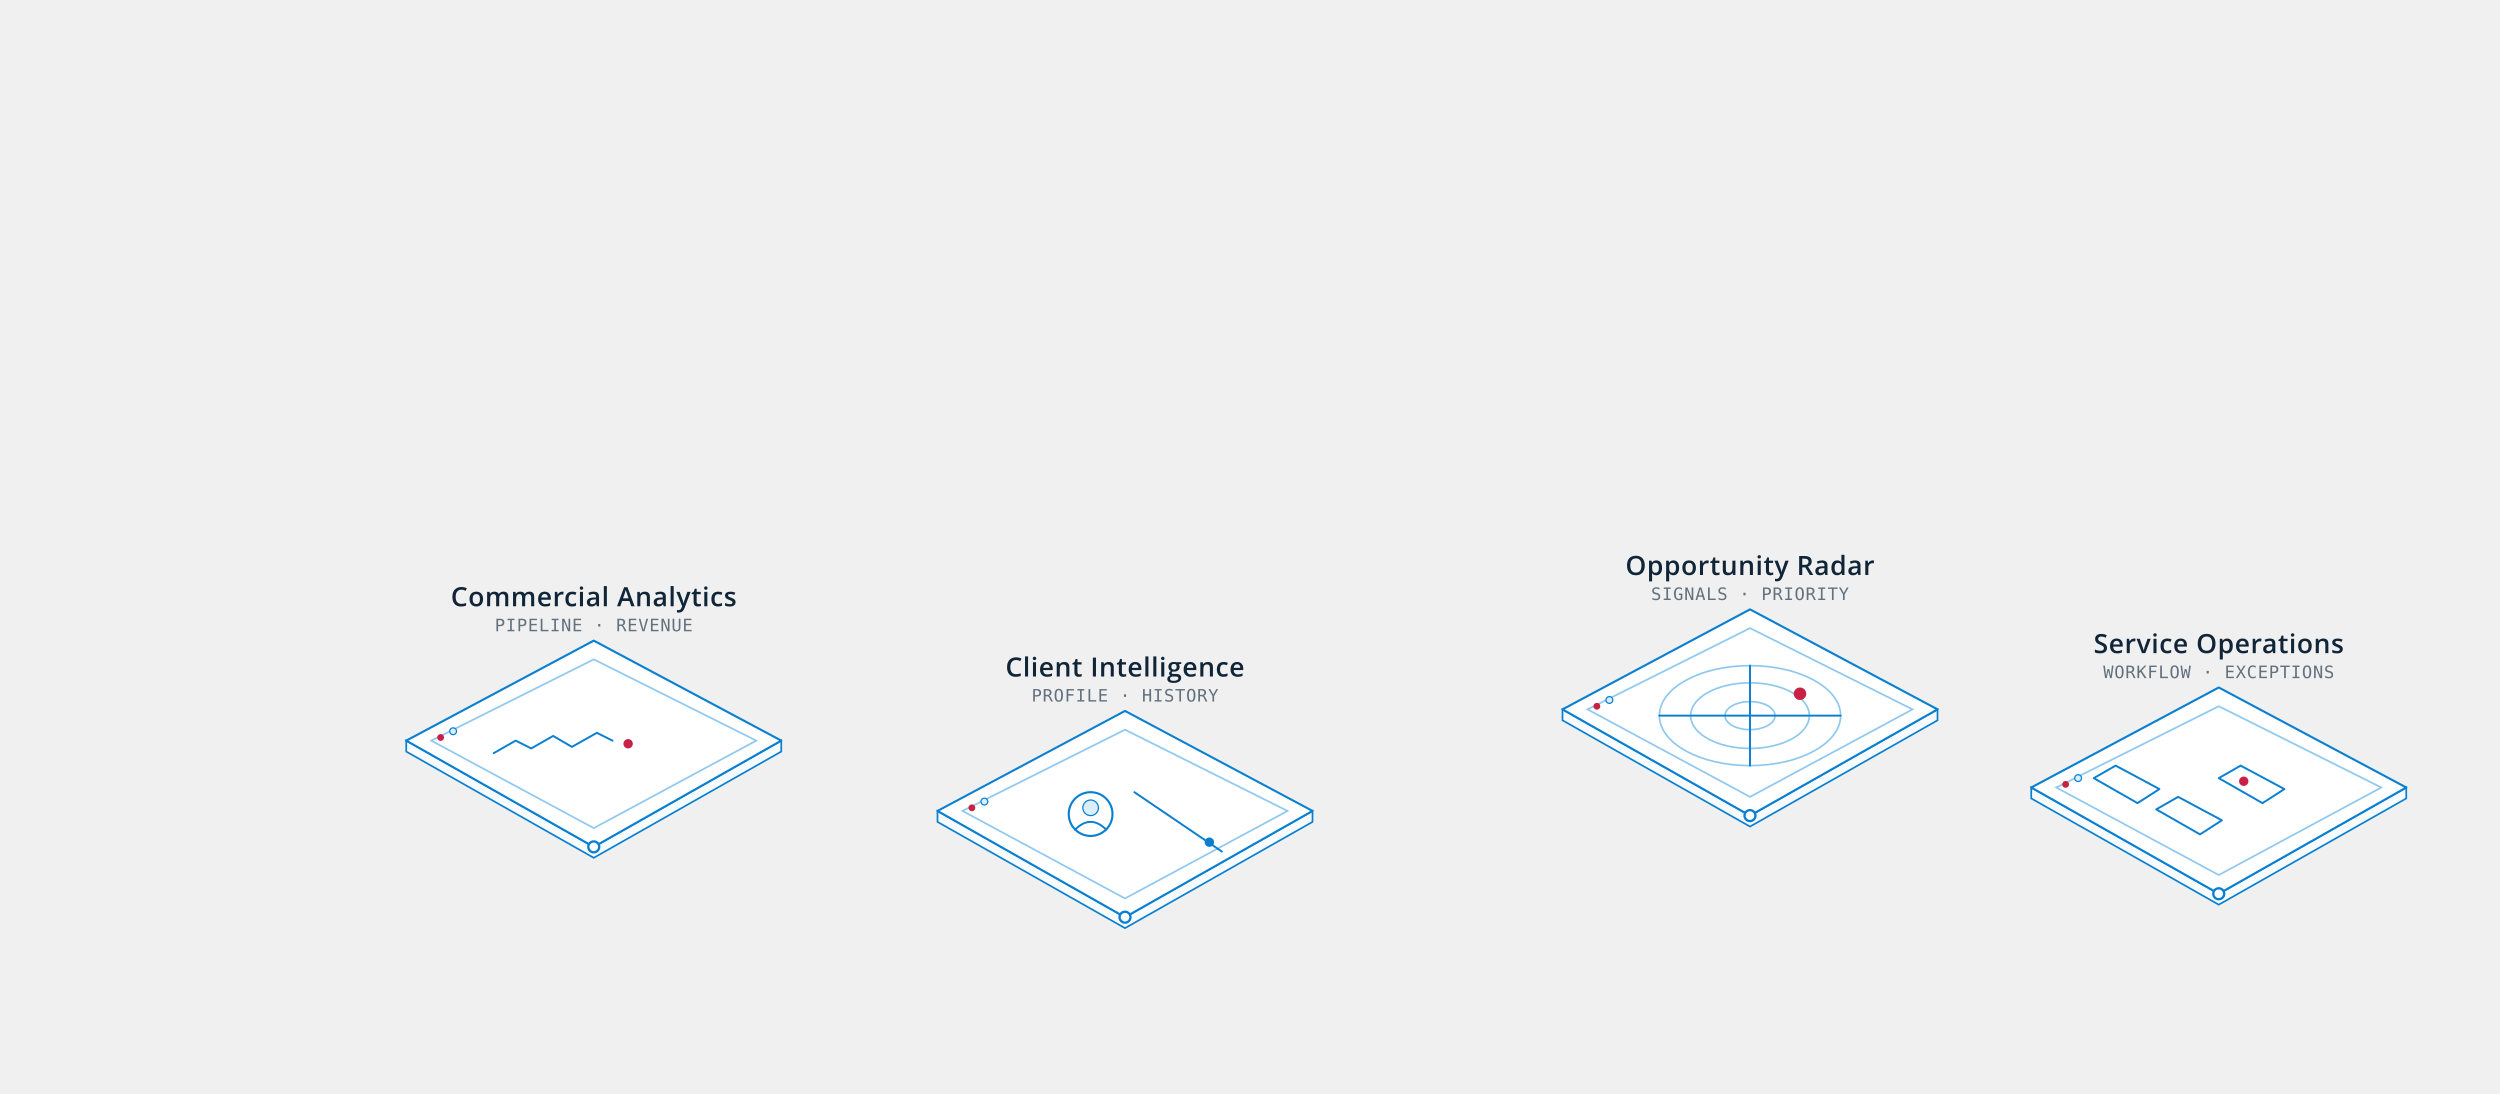
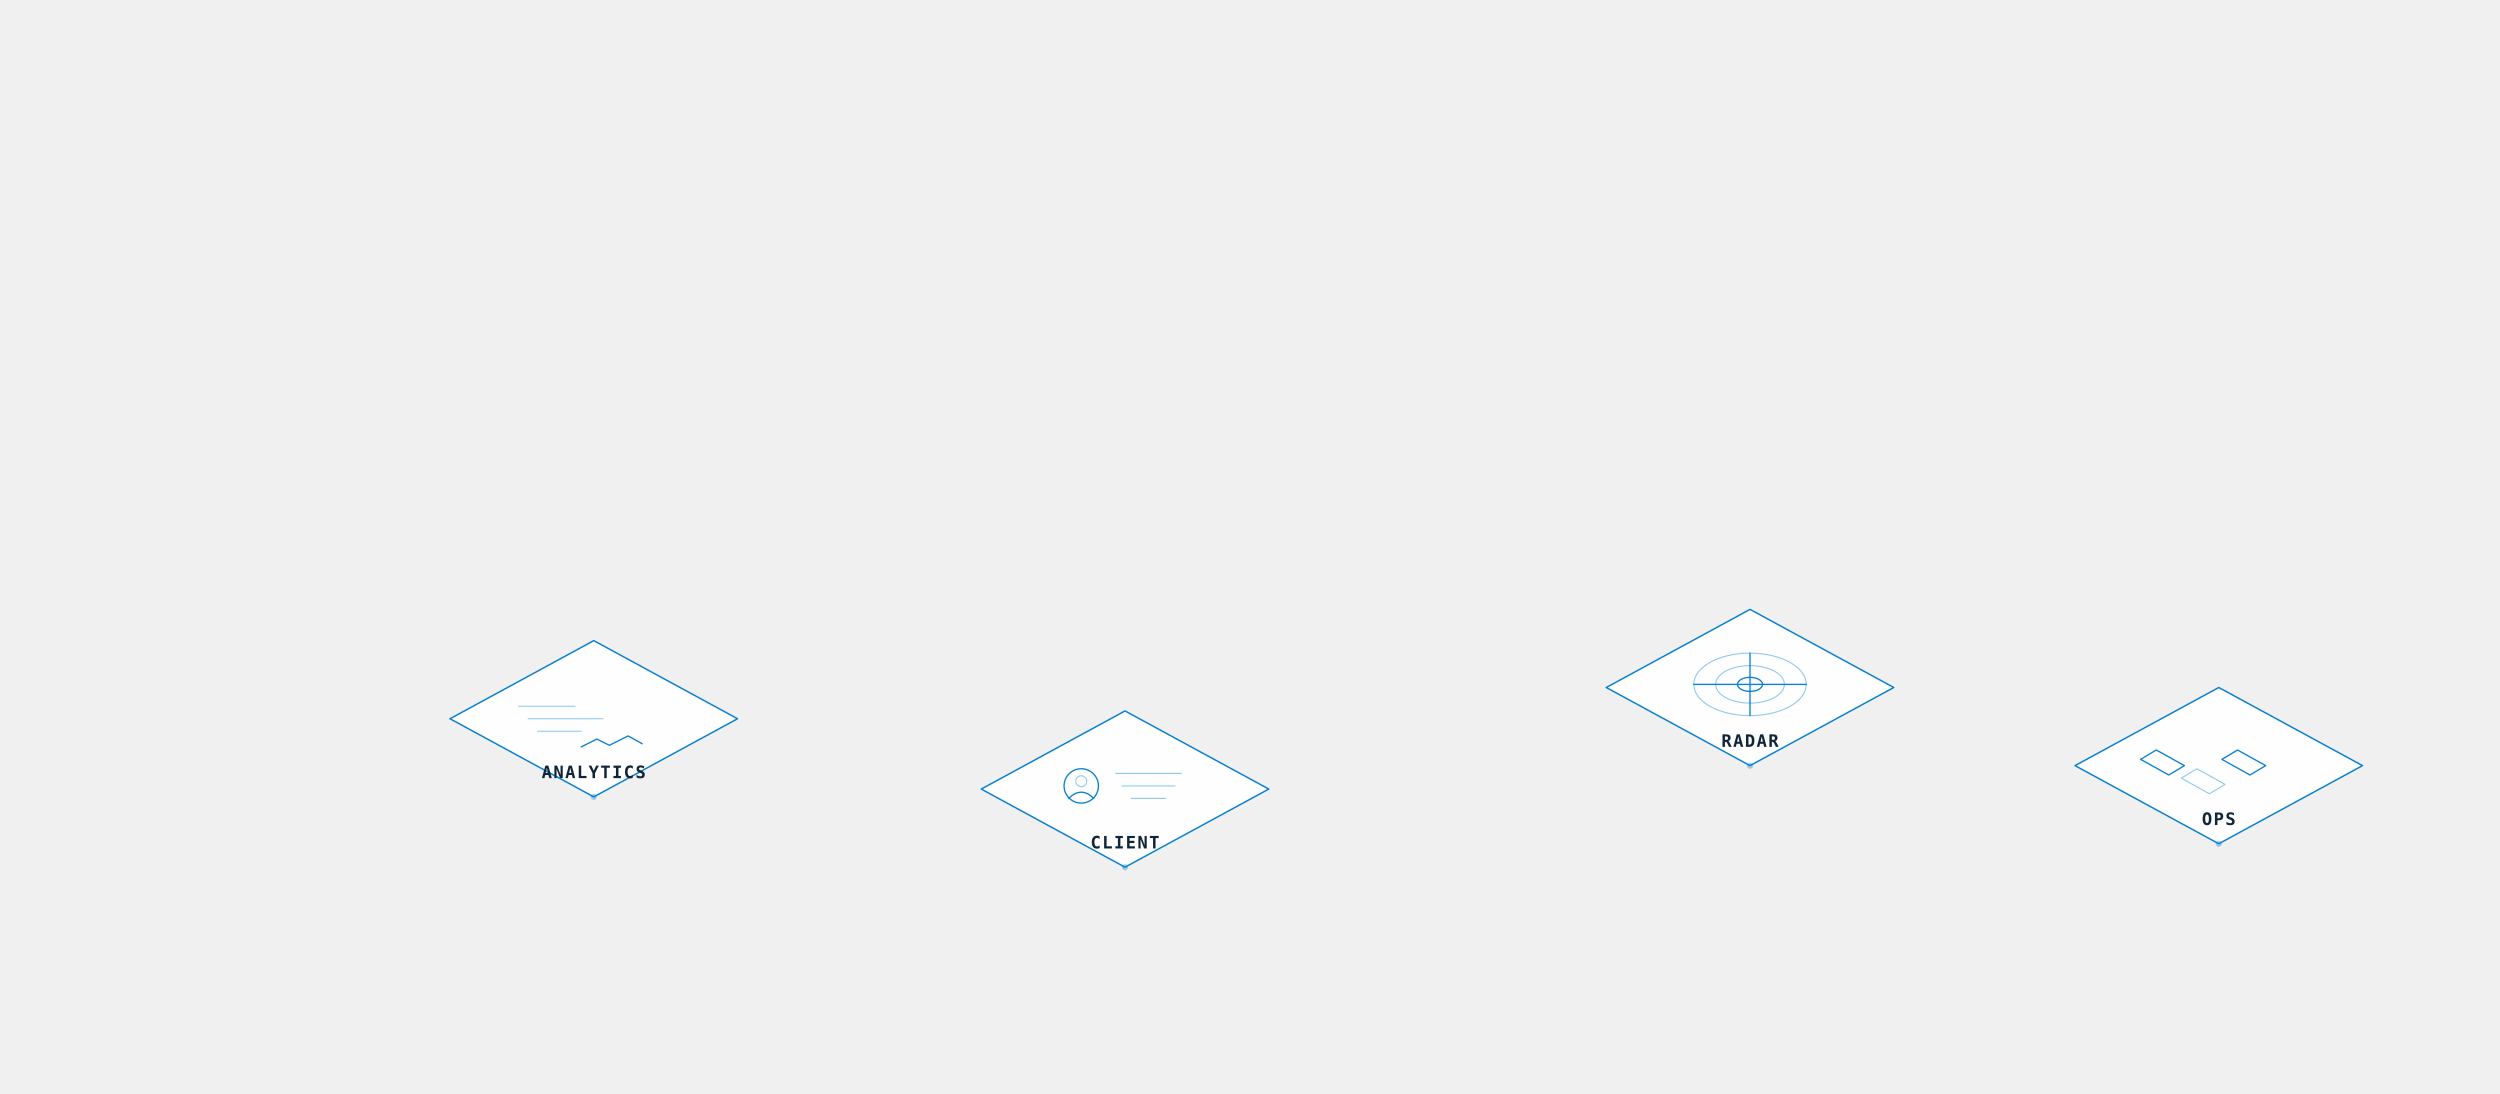
<svg xmlns="http://www.w3.org/2000/svg" viewBox="0 0 1600 700" role="img" aria-labelledby="title desc">
  <defs>
    <style>
-       .edge{fill:#fff;stroke:#087fd0;stroke-width:1.35;stroke-linejoin:round}
-       .side{fill:#f8fbfd;stroke:#087fd0;stroke-width:1.1}
-       .line{fill:none;stroke:#087fd0;stroke-width:1.25;stroke-linecap:round;stroke-linejoin:round}
-       .soft{fill:none;stroke:#8fc8ef;stroke-width:1.1}
-       .faint{fill:#dbeefb;stroke:#087fd0;stroke-width:.8}
-       .blue{fill:#087fd0}
-       .red{fill:#c92146}
-       .label{font:600 17px 'Open Sans',system-ui,sans-serif;letter-spacing:.02em;fill:#102538}
-       .micro{font:11px 'IBM Plex Mono',ui-monospace,monospace;letter-spacing:.04em;fill:#62717e}
-       .port{fill:#fff;stroke:#087fd0;stroke-width:1.5}
+       .pane{fill:#fff;fill-opacity:.92;stroke:#087fd0;stroke-width:.95;stroke-linejoin:round}
+       .line{fill:none;stroke:#087fd0;stroke-width:.85;stroke-linecap:round;stroke-linejoin:round}
+       .soft{fill:none;stroke:#8fc8ef;stroke-width:.7;stroke-linecap:round;stroke-linejoin:round}
+       .label{font:600 11px 'IBM Plex Mono',ui-monospace,monospace;letter-spacing:.08em;fill:#102538}
+       .port{fill:#087fd0;fill-opacity:.35;stroke:none}
    </style>
-     <symbol id="tile" overflow="visible">
-       <path class="side" d="M-120 64 0 132 120 64v7L0 139-120 71Z" />
-       <path class="edge" d="M0 0 120 64 0 132-120 64Z" />
-       <path class="soft" d="M-104 64 0 12 104 64 0 120Z" />
-       <circle cx="-98" cy="62" r="2.2" class="red" />
-       <circle cx="-90" cy="58" r="2.2" class="faint" />
+     <symbol id="pane" overflow="visible">
+       <path class="pane" d="M0 0 92 50 0 100 -92 50Z" />
    </symbol>
  </defs>
  <g id="commercial-analytics" transform="translate(380 410)">
-     <text class="label" x="0" y="-22" text-anchor="middle">Commercial Analytics</text>
-     <text class="micro" x="0" y="-6" text-anchor="middle">PIPELINE · REVENUE</text>
-     <use href="#tile" />
-     <path class="line" d="m-64 72 14-8 10 5 14-8 12 7 16-9 10 5" />
-     <circle cx="22" cy="66" r="3" class="red" />
-     <circle class="port" cx="0" cy="132" r="3.5" />
+     <use href="#pane" />
+     <path class="soft" d="M-48 42h36M-42 50h48M-36 58h28" />
+     <path class="line" d="m-8 68 10-5 8 4 12-6 9 5" />
+     <text class="label" x="0" y="88" text-anchor="middle">ANALYTICS</text>
+     <circle class="port" cx="0" cy="100" r="2" />
  </g>
  <g id="client-intelligence" transform="translate(720 455)">
-     <text class="label" x="0" y="-22" text-anchor="middle">Client Intelligence</text>
-     <text class="micro" x="0" y="-6" text-anchor="middle">PROFILE · HISTORY</text>
-     <use href="#tile" />
-     <circle cx="-22" cy="66" r="14" class="edge" />
-     <circle cx="-22" cy="62" r="5" class="faint" />
-     <path class="line" d="M-32 76q10-10 20 0" />
-     <path class="line" d="M6 52 62 90" />
-     <circle cx="54" cy="84" r="3" class="blue" />
-     <circle class="port" cx="0" cy="132" r="3.5" />
+     <use href="#pane" />
+     <circle cx="-28" cy="48" r="11" class="line" />
+     <circle cx="-28" cy="45" r="3.5" class="soft" />
+     <path class="line" d="M-36 56q8-8 16 0" />
+     <path class="soft" d="M-6 40h42M-2 48h34M4 56h22" />
+     <text class="label" x="0" y="88" text-anchor="middle">CLIENT</text>
+     <circle class="port" cx="0" cy="100" r="2" />
  </g>
  <g id="opportunity-radar" transform="translate(1120 390)">
-     <text class="label" x="0" y="-22" text-anchor="middle">Opportunity Radar</text>
-     <text class="micro" x="0" y="-6" text-anchor="middle">SIGNALS · PRIORITY</text>
-     <use href="#tile" />
-     <ellipse cx="0" cy="68" rx="58" ry="32" class="soft" />
-     <ellipse cx="0" cy="68" rx="38" ry="21" class="soft" />
-     <ellipse cx="0" cy="68" rx="16" ry="9" class="soft" />
-     <path class="line" d="M-58 68h116M0 36v64" />
-     <circle cx="32" cy="54" r="4" class="red" />
-     <circle class="port" cx="0" cy="132" r="3.5" />
+     <use href="#pane" />
+     <ellipse cx="0" cy="48" rx="36" ry="20" class="soft" />
+     <ellipse cx="0" cy="48" rx="22" ry="12" class="soft" />
+     <ellipse cx="0" cy="48" rx="8" ry="4.5" class="line" />
+     <path class="line" d="M-36 48h72M0 28v40" />
+     <text class="label" x="0" y="88" text-anchor="middle">RADAR</text>
+     <circle class="port" cx="0" cy="100" r="2" />
  </g>
  <g id="service-operations" transform="translate(1420 440)">
-     <text class="label" x="0" y="-22" text-anchor="middle">Service Operations</text>
-     <text class="micro" x="0" y="-6" text-anchor="middle">WORKFLOW · EXCEPTIONS</text>
-     <use href="#tile" />
-     <path class="line" d="m-66 50 28 15-14 9-28-16Z" />
-     <path class="line" d="m-26 70 28 15-14 9-28-16Z" />
-     <path class="line" d="m14 50 28 15-14 9-28-16Z" />
-     <circle cx="16" cy="60" r="3" class="red" />
-     <circle class="port" cx="0" cy="132" r="3.5" />
+     <use href="#pane" />
+     <path class="line" d="m-40 40 18 10-10 6-18-10Z" />
+     <path class="soft" d="m-14 52 18 10-10 6-18-10Z" />
+     <path class="line" d="m12 40 18 10-10 6-18-10Z" />
+     <text class="label" x="0" y="88" text-anchor="middle">OPS</text>
+     <circle class="port" cx="0" cy="100" r="2" />
  </g>
</svg>
